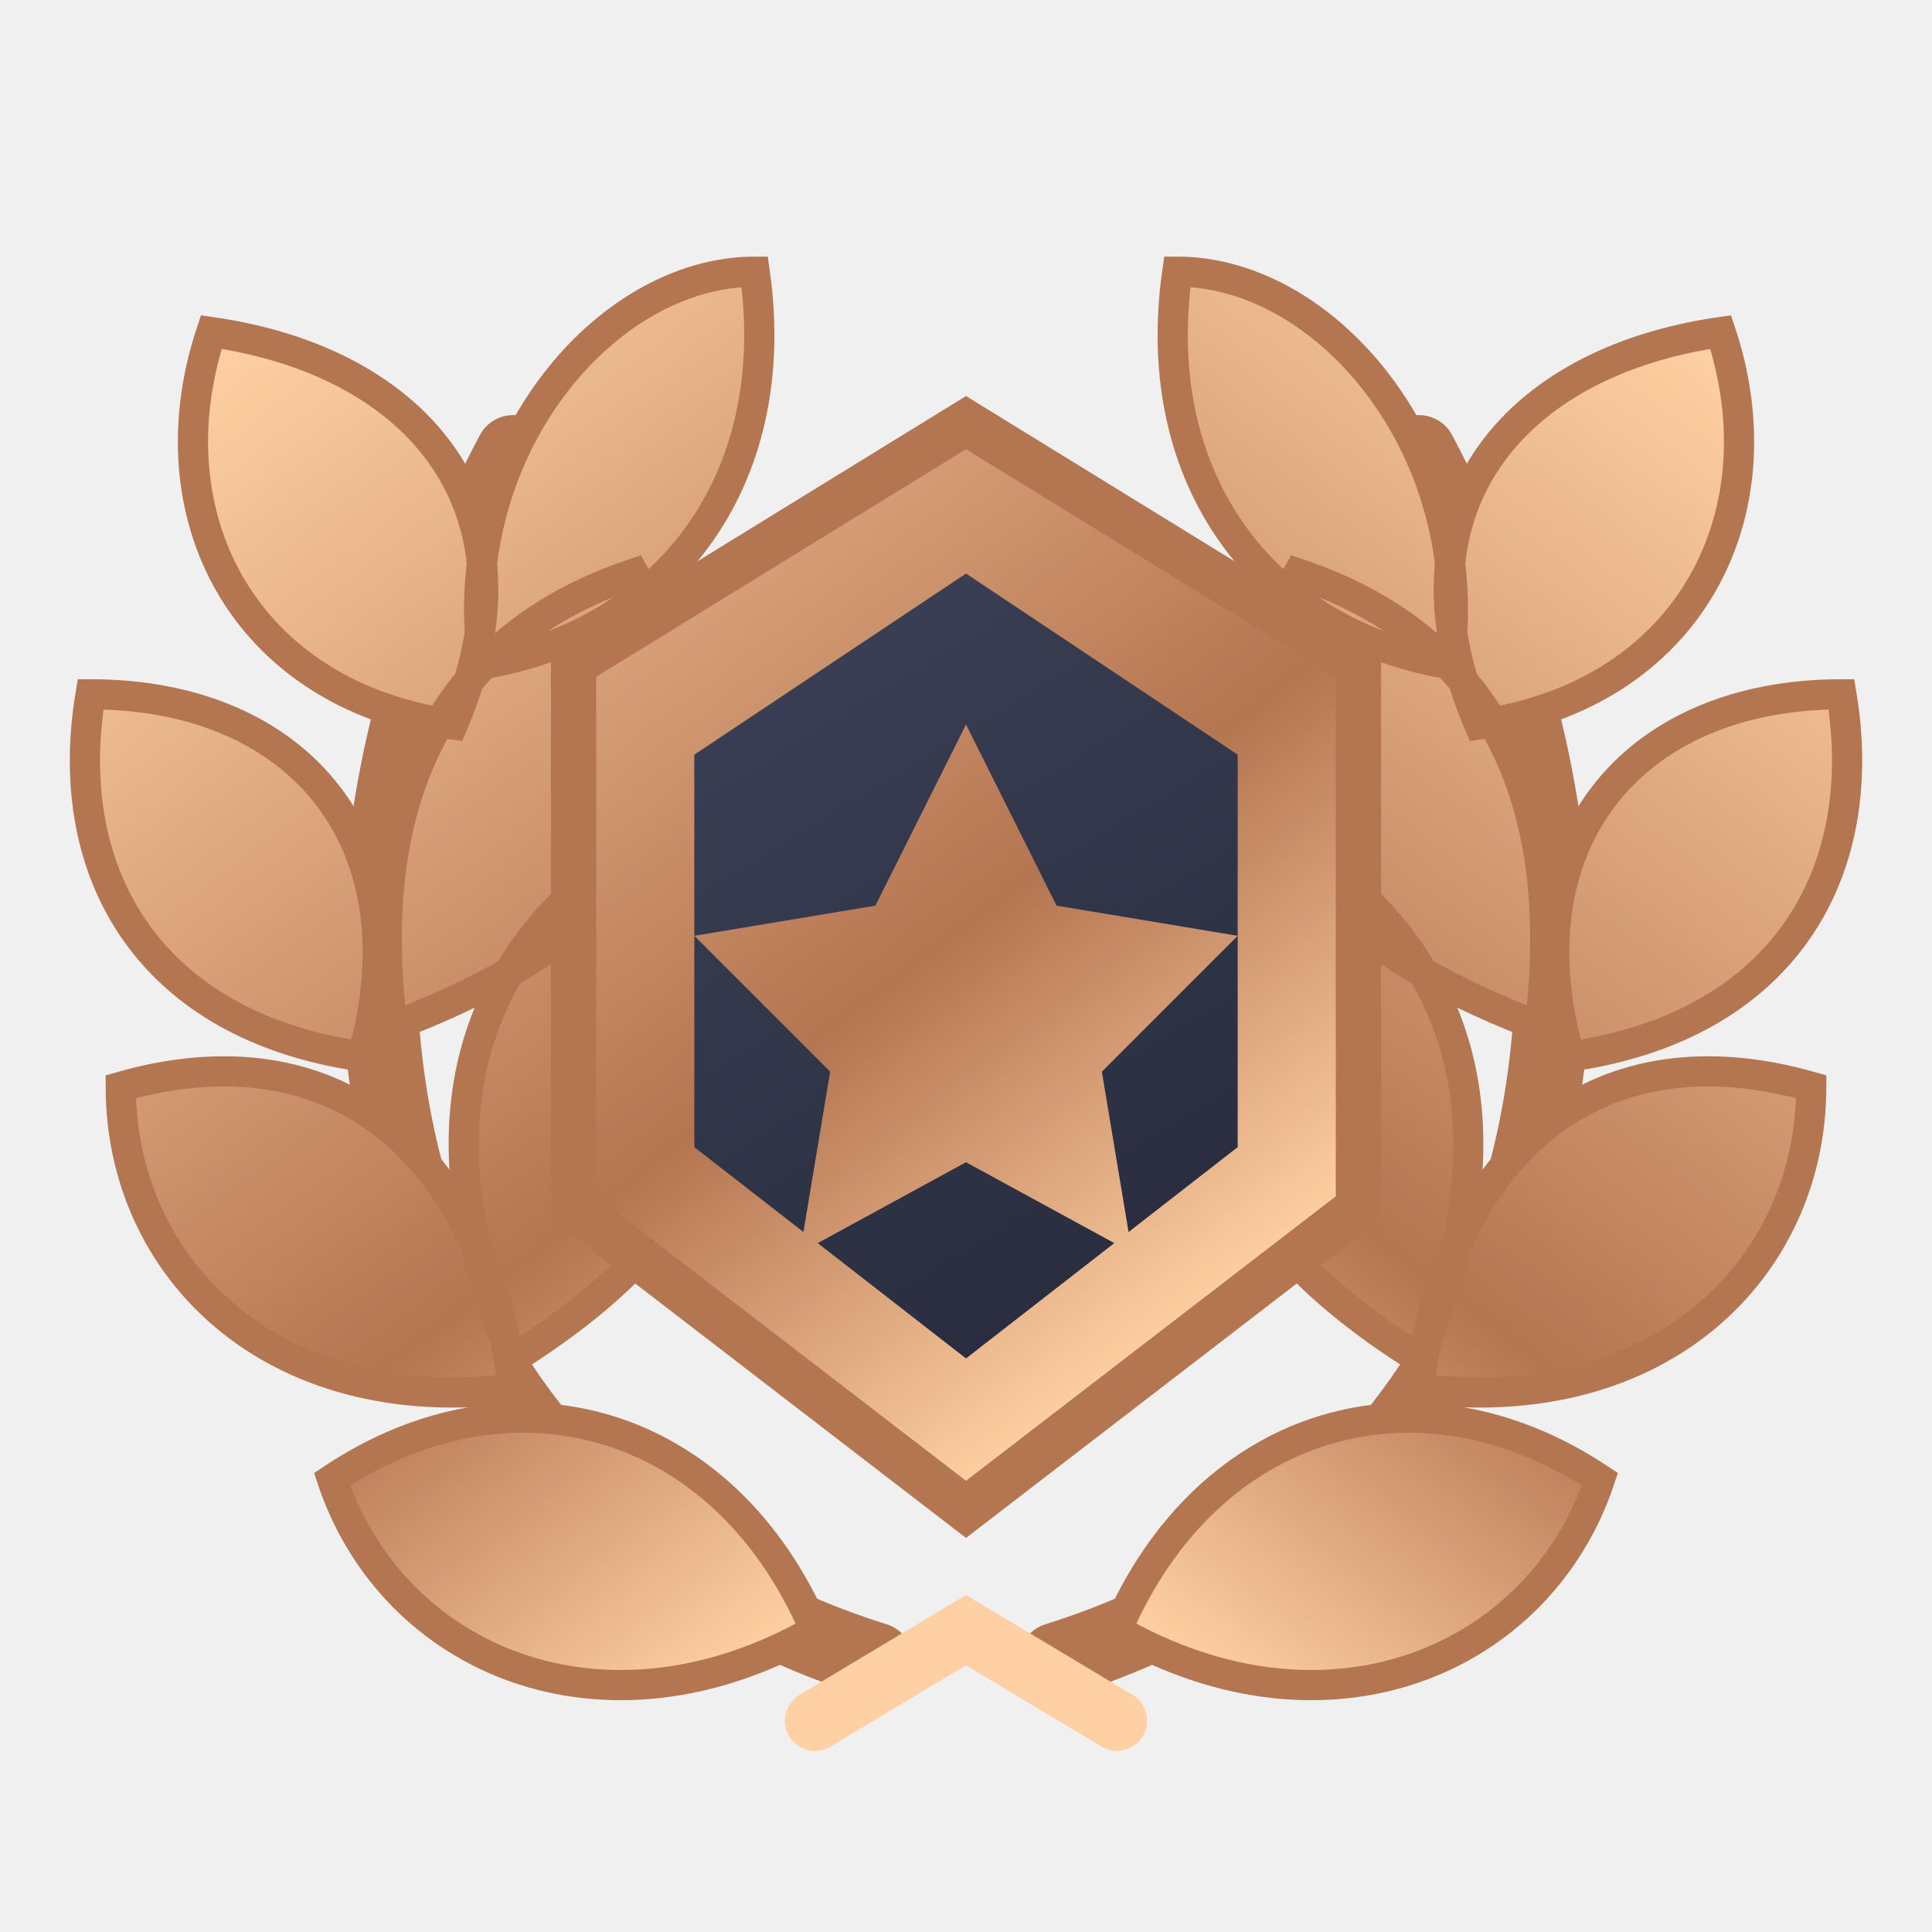
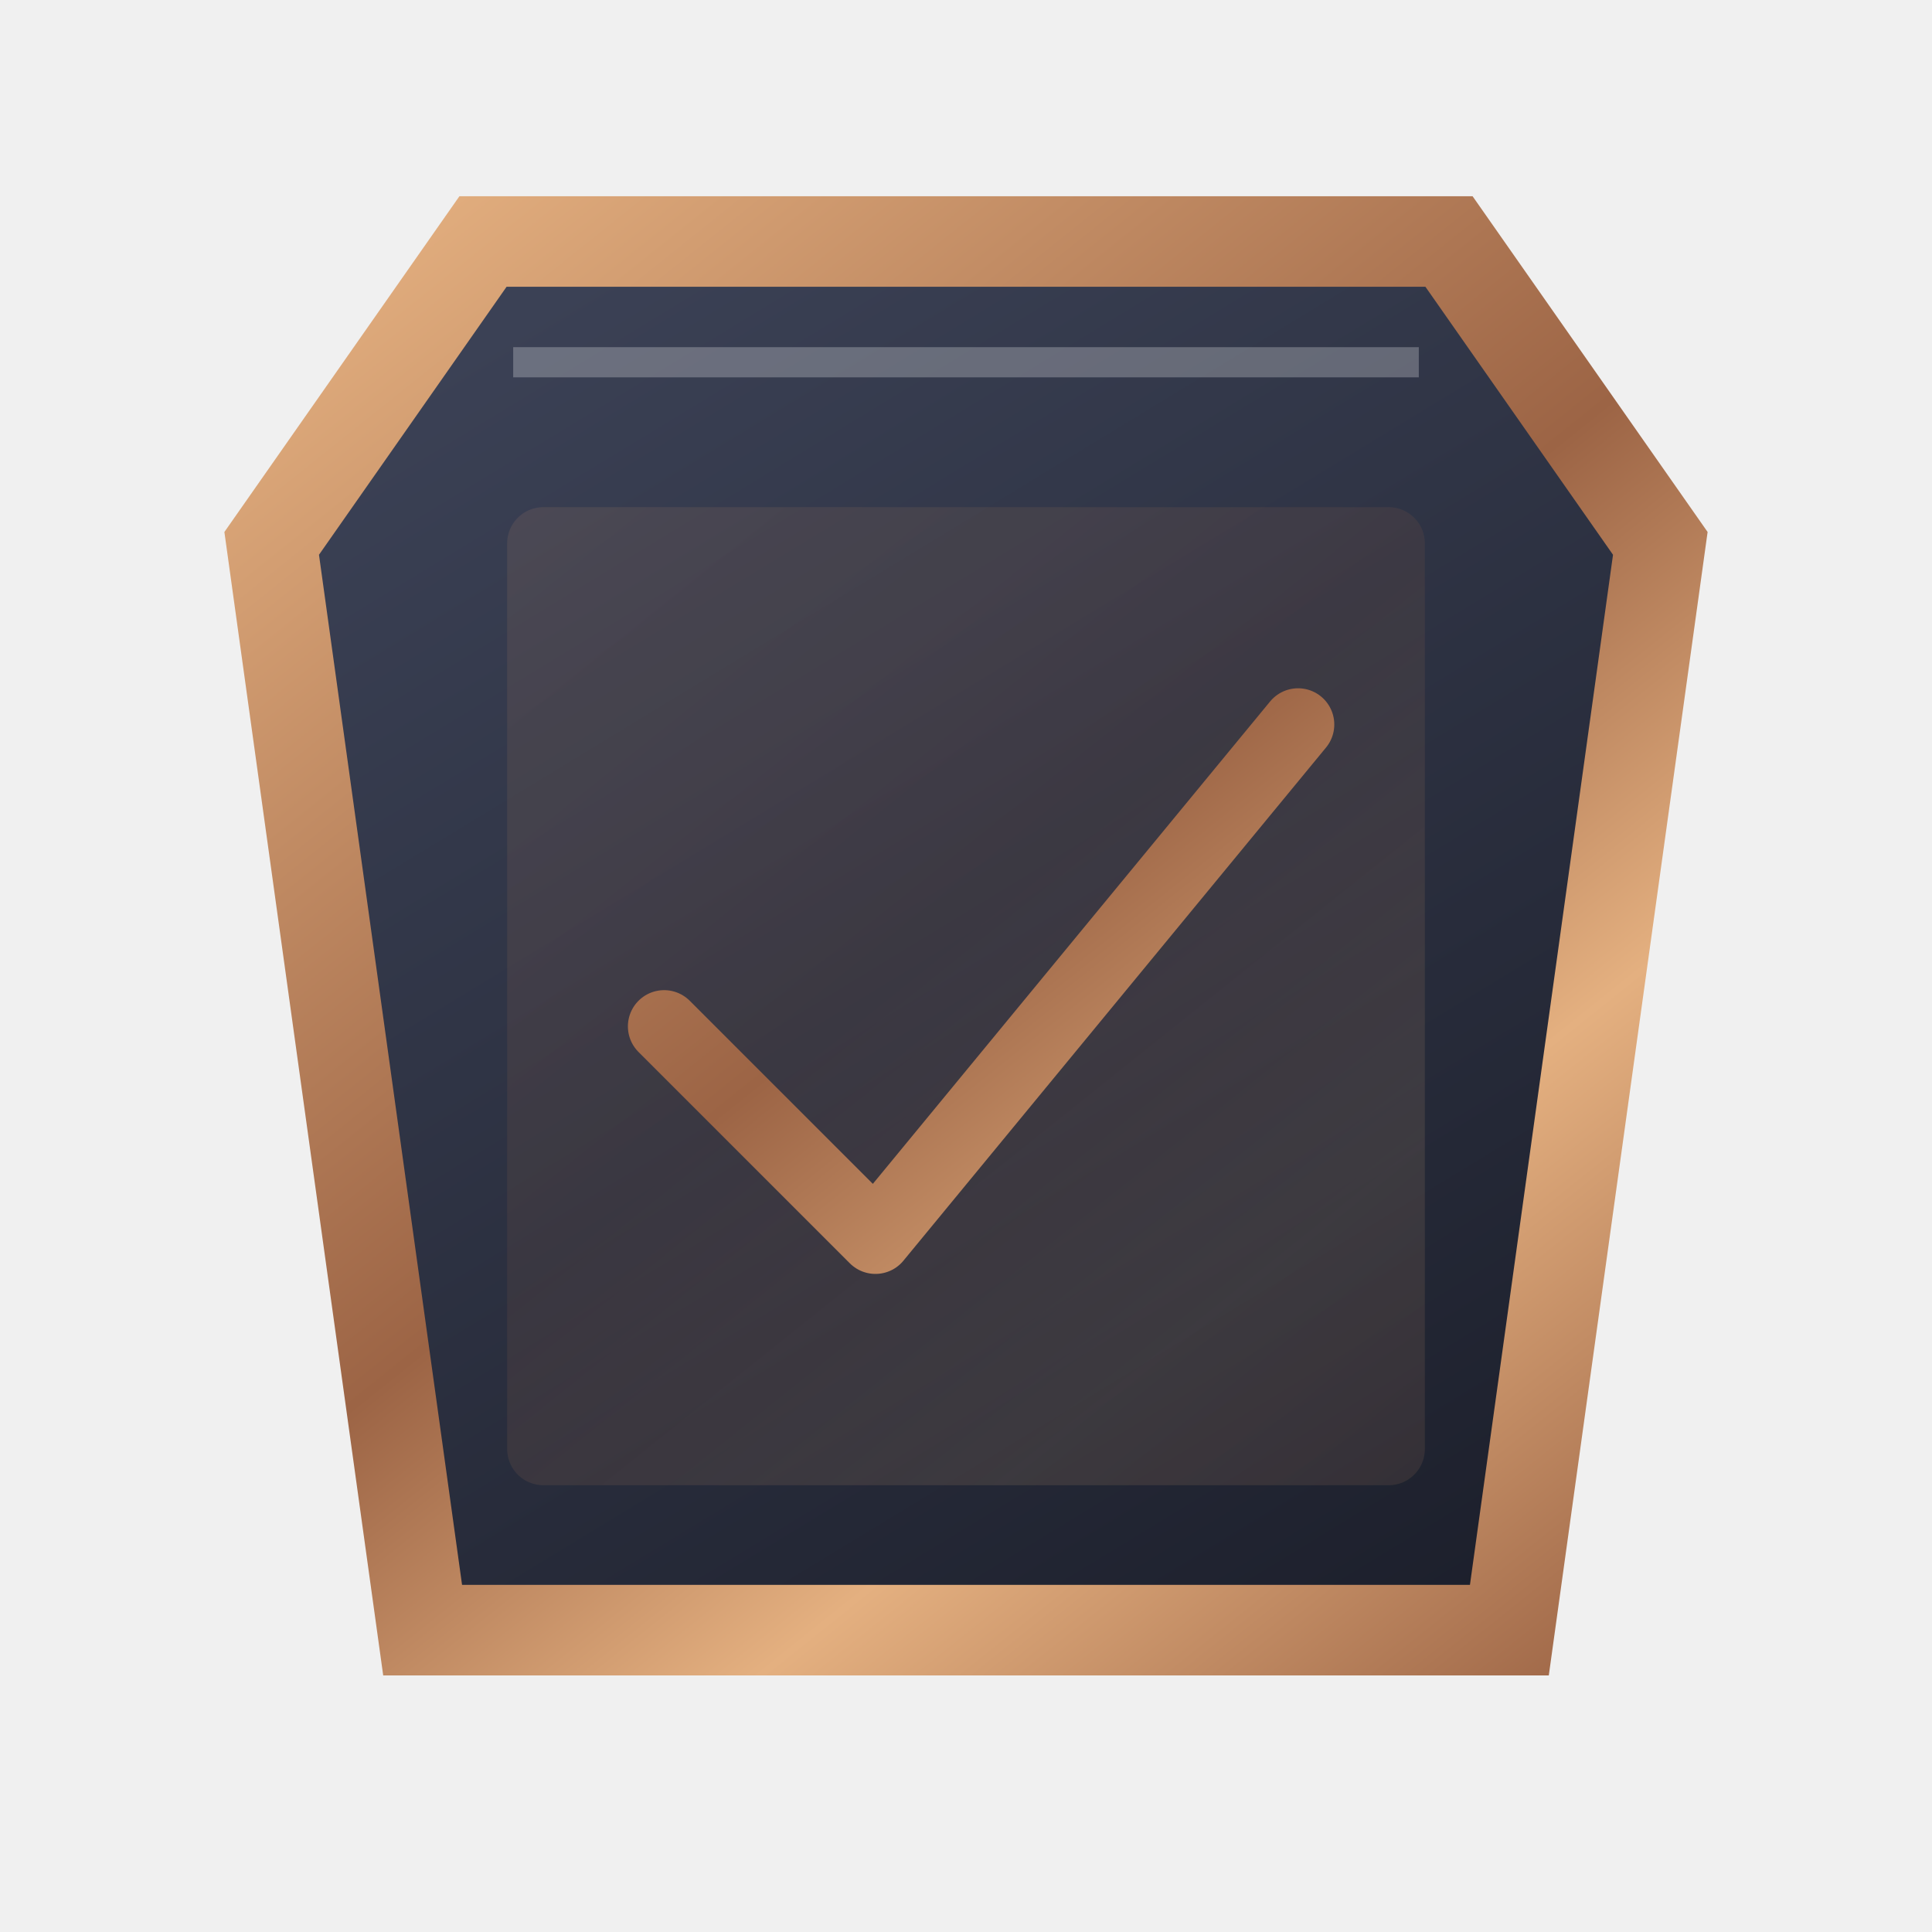
<svg xmlns="http://www.w3.org/2000/svg" viewBox="0 0 64 64" fill="none">
  <defs>
-     <linearGradient id="metal" x1="12" y1="8" x2="50" y2="58" gradientUnits="userSpaceOnUse">
-       <stop stop-color="#ffd0a3" />
-       <stop offset=".48" stop-color="#b47551" />
-       <stop offset=".72" stop-color="#ffd0a3" />
-       <stop offset="1" stop-color="#b47551" />
+     <linearGradient id="metal" x1="12" y1="7" x2="52" y2="57" gradientUnits="userSpaceOnUse">
+       <stop stop-color="#e4b080" />
+       <stop offset=".48" stop-color="#9c6445" />
+       <stop offset=".72" stop-color="#e4b080" />
+       <stop offset="1" stop-color="#9c6445" />
    </linearGradient>
-     <linearGradient id="enamel" x1="20" y1="12" x2="45" y2="53" gradientUnits="userSpaceOnUse">
-       <stop stop-color="#41475f" />
-       <stop offset="1" stop-color="#202332" />
+     <linearGradient id="enamel" x1="18" y1="10" x2="46" y2="56" gradientUnits="userSpaceOnUse">
+       <stop stop-color="#3b4155" />
+       <stop offset="1" stop-color="#1c1f2b" />
    </linearGradient>
  </defs>
-   <g transform="" fill="url(#metal)" stroke="#b47551" stroke-width="1">
-     <path d="M29 55C13 50 8 32 17 15" fill="none" stroke-width="2.5" stroke-linecap="round" />
-     <path d="M15 24C8 23 5 17 7 11c7 1 11 6 8 13ZM12 35C5 34 2 29 3 23c7 0 11 5 9 12ZM17 46C9 47 4 42 4 36c7-2 12 2 13 10ZM27 54C20 58 13 55 11 49c6-4 13-2 16 5ZM16 22C15 15 20 9 25 9c1 7-3 12-9 13ZM13 34c-1-8 2-13 8-15 4 7 0 12-8 15ZM17 45c-3-7-2-13 4-17 5 6 4 12-4 17Z" />
+   <path d="M16 8h32l7 10-5 36H14L9 18Z" fill="url(#enamel)" stroke="url(#metal)" stroke-width="3" />
+   <path d="M17 12h30" stroke="#fff" stroke-opacity=".25" />
+   <g fill="url(#metal)" stroke="url(#metal)" stroke-width="2.4" stroke-linecap="round" stroke-linejoin="round">
+     <path d="m22 34 7 7 14-17" fill="none" />
+     <path d="M18 18h28v30H18Z" opacity=".13" />
  </g>
-   <g transform="translate(64 0) scale(-1 1)" fill="url(#metal)" stroke="#b47551" stroke-width="1">
-     <path d="M29 55C13 50 8 32 17 15" fill="none" stroke-width="2.5" stroke-linecap="round" />
-     <path d="M15 24C8 23 5 17 7 11c7 1 11 6 8 13ZM12 35C5 34 2 29 3 23c7 0 11 5 9 12ZM17 46C9 47 4 42 4 36c7-2 12 2 13 10ZM27 54C20 58 13 55 11 49c6-4 13-2 16 5ZM16 22C15 15 20 9 25 9c1 7-3 12-9 13ZM13 34c-1-8 2-13 8-15 4 7 0 12-8 15ZM17 45c-3-7-2-13 4-17 5 6 4 12-4 17Z" />
-   </g>
-   <path d="M32 14 45 22v18L32 50 19 40V22Z" fill="url(#metal)" stroke="#b47551" stroke-width="1.5" />
-   <path d="m32 19 9 6v13l-9 7-9-7V25Z" fill="url(#enamel)" />
-   <path d="m32 24 3 6 6 1-4.5 4.5 1 6-5.5-3-5.5 3 1-6L23 31l6-1Z" fill="url(#metal)" />
-   <path d="m27 57 5-3 5 3" stroke="#ffd0a3" stroke-width="2" stroke-linecap="round" />
</svg>
